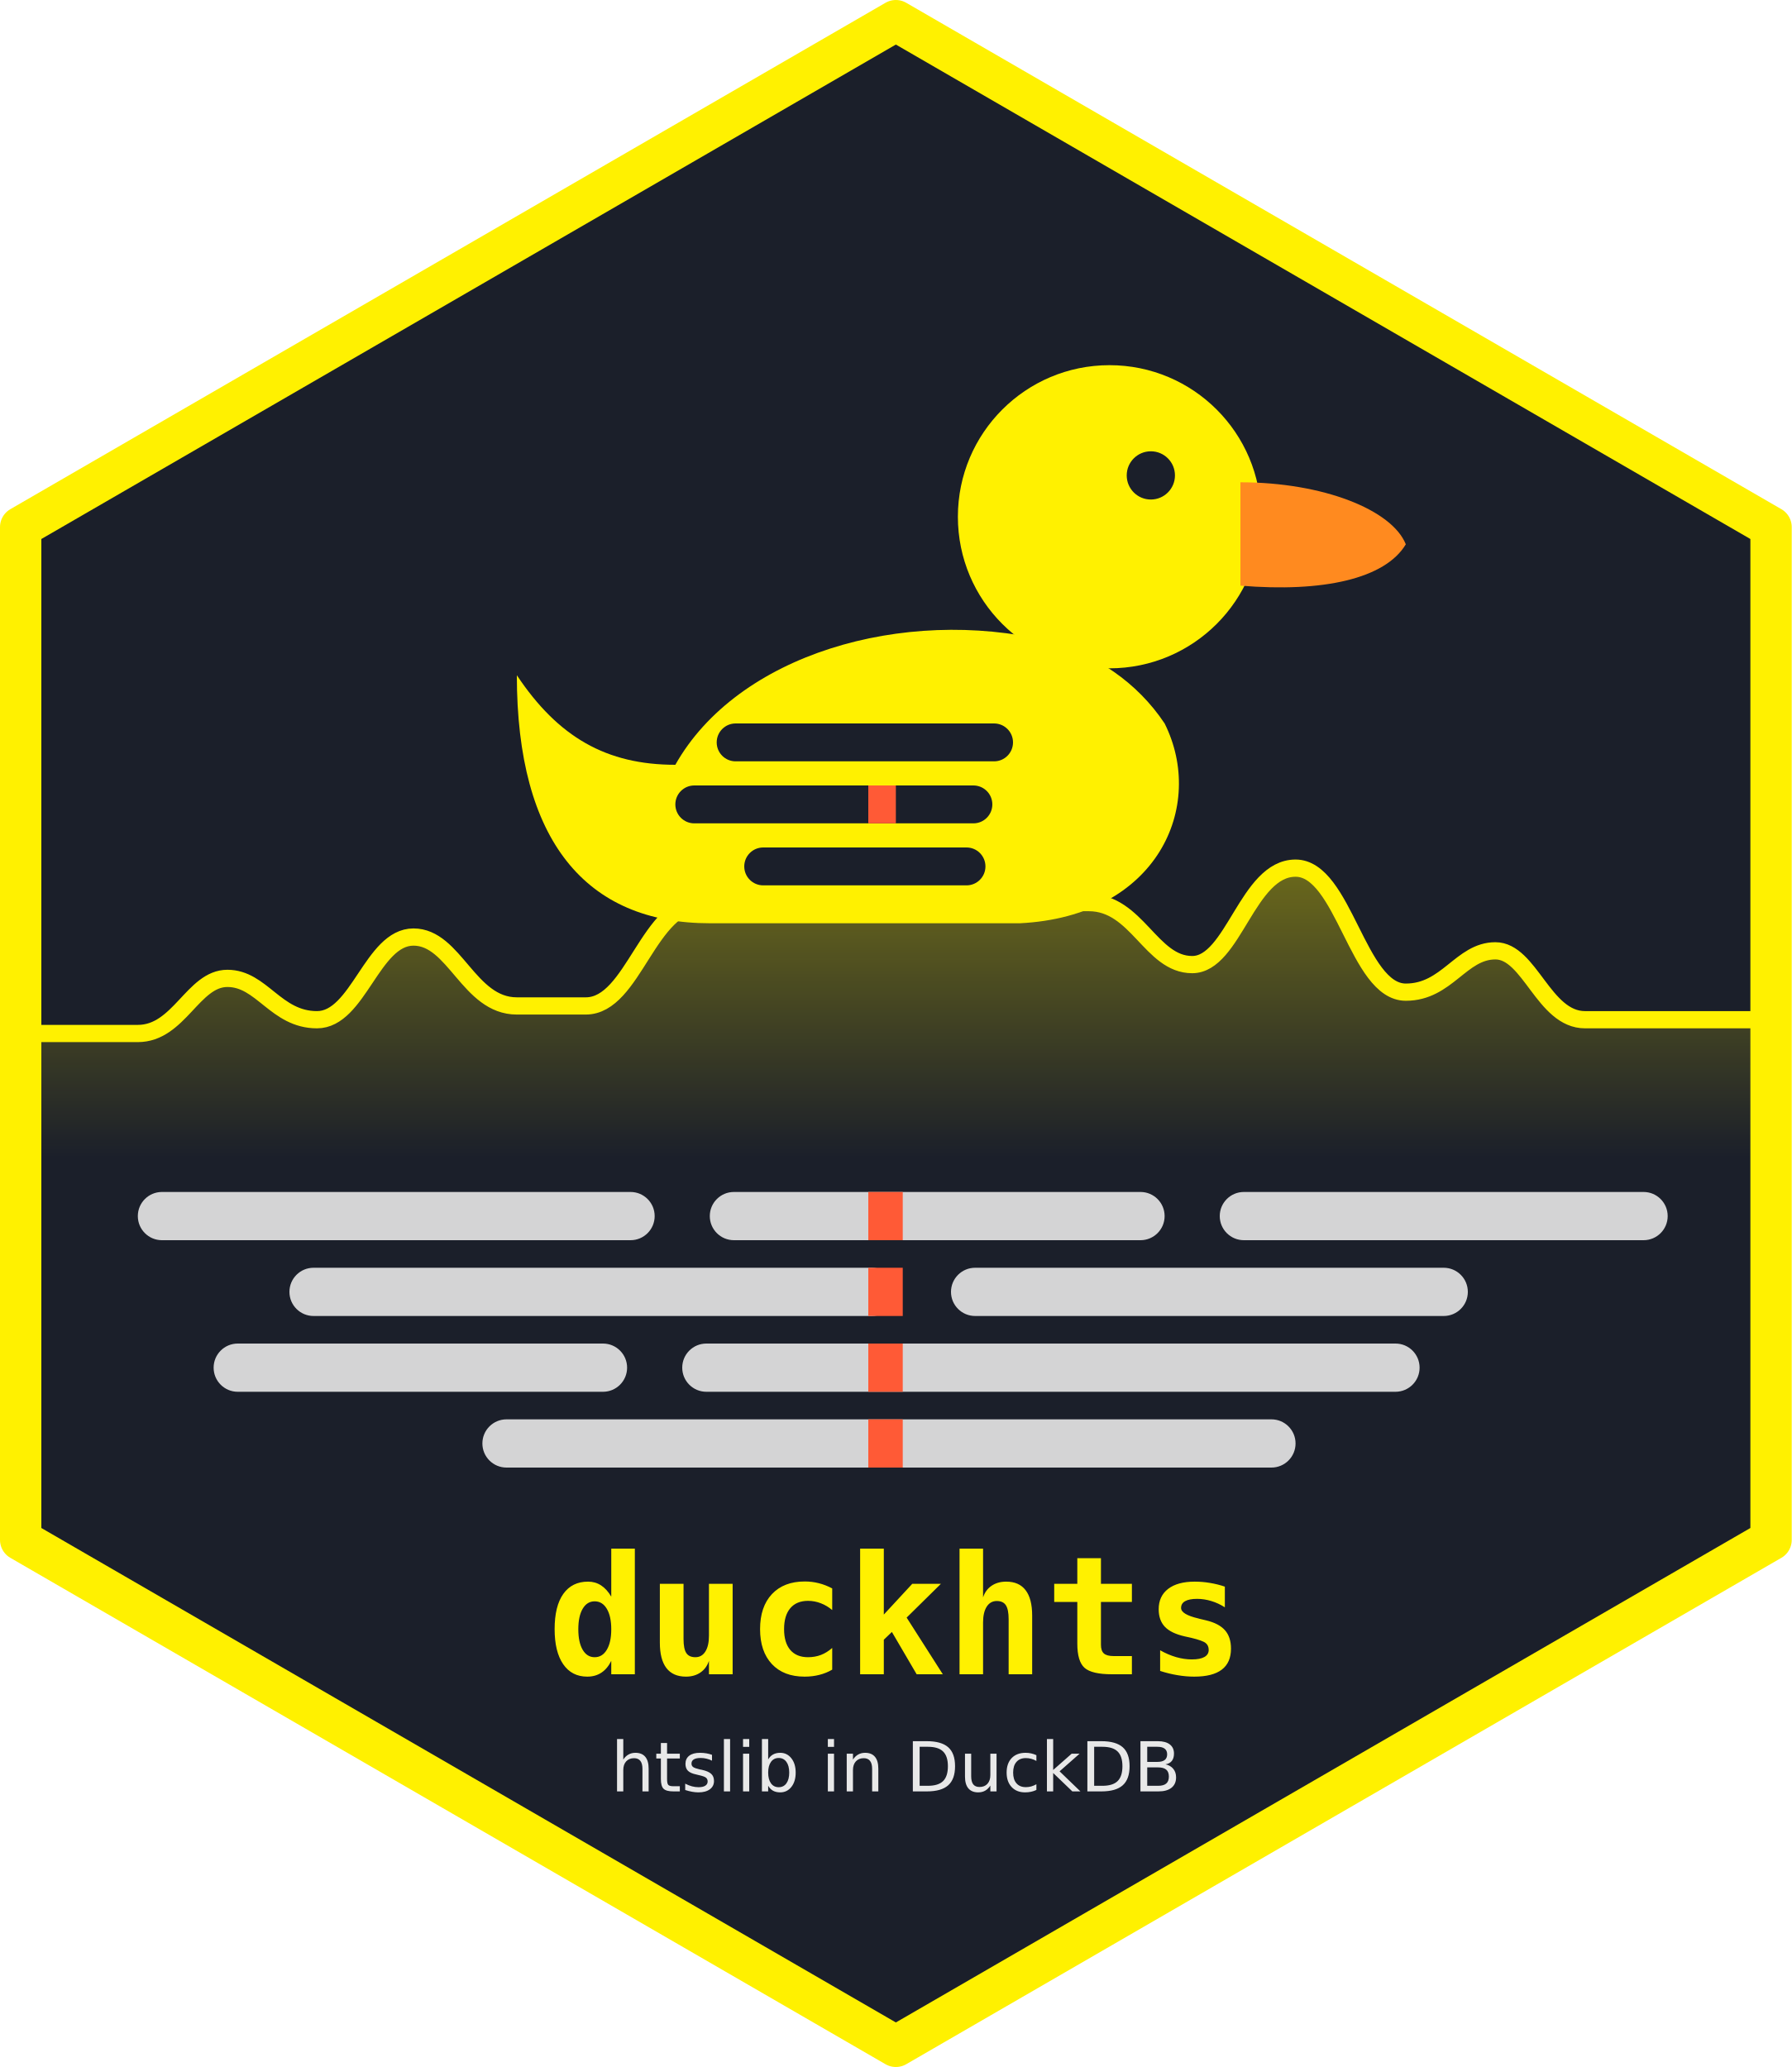
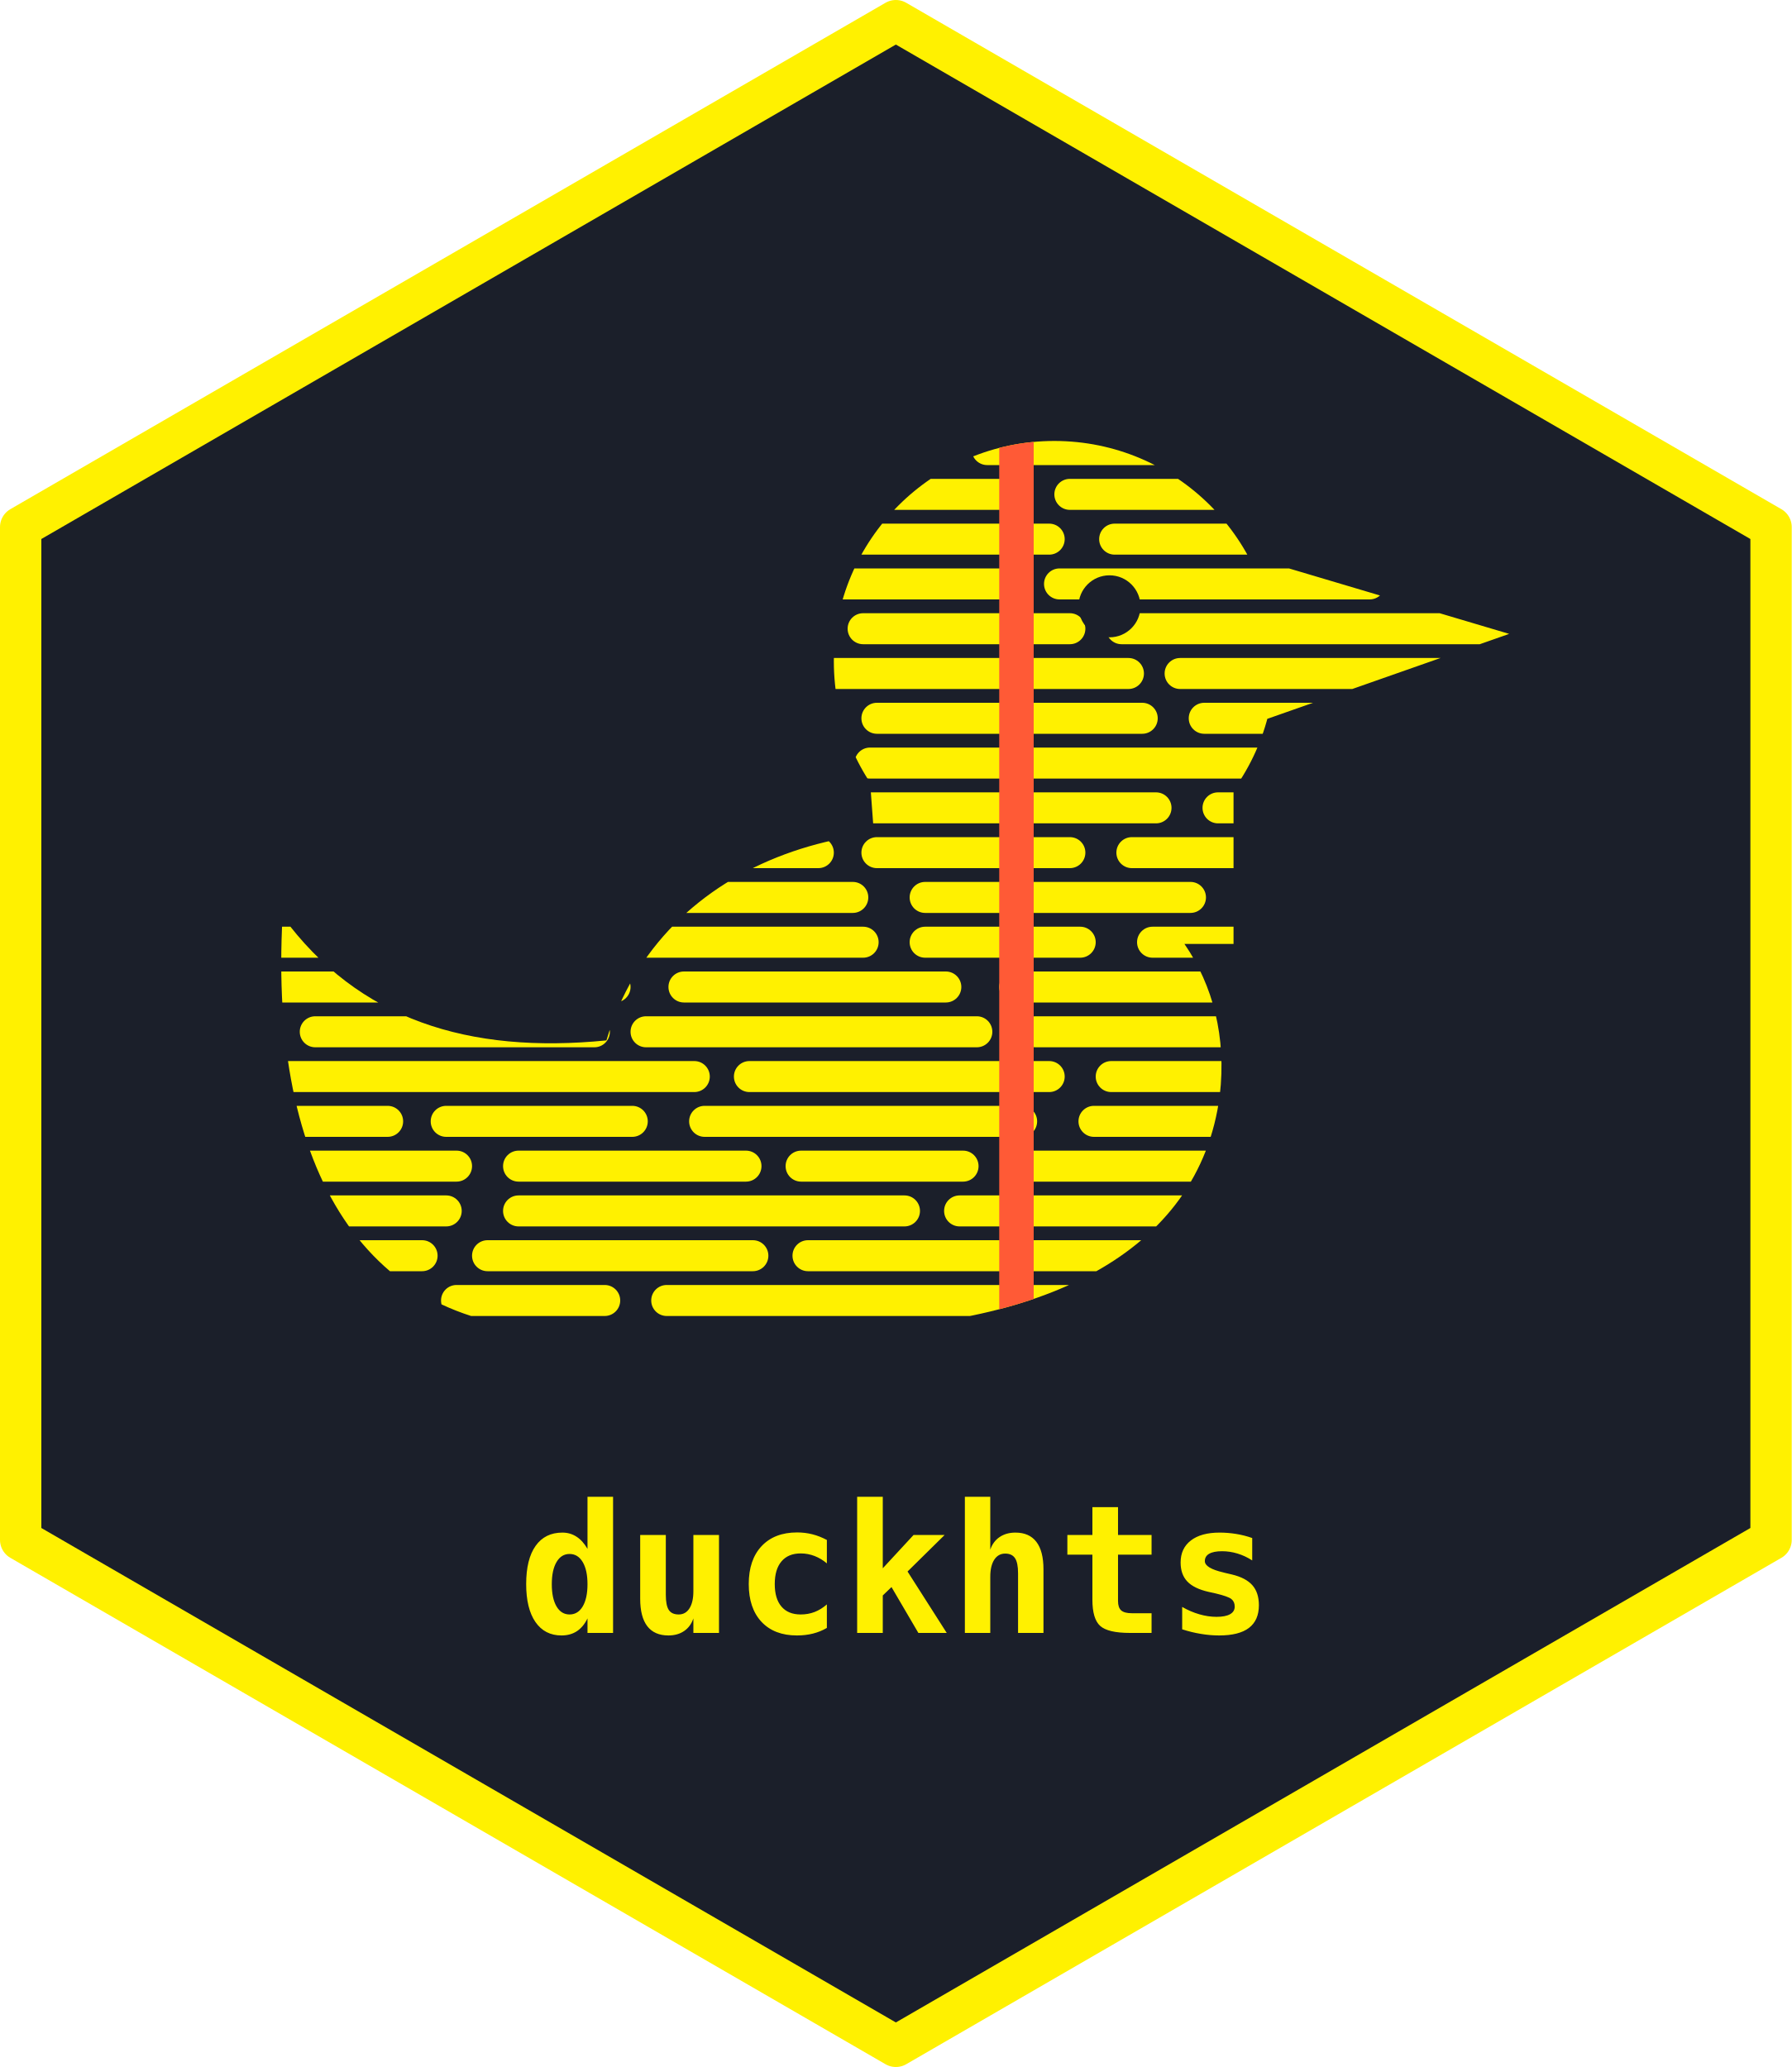
<svg xmlns="http://www.w3.org/2000/svg" viewBox="0 0 520 600" width="520" height="600" role="img" aria-labelledby="title">
  <defs>
    <clipPath id="hex">
      <polygon points="260,6 514,153 514,447 260,594 6,447 6,153" />
    </clipPath>
-     <linearGradient id="water" x1="0" y1="0" x2="0" y2="1">
-       <stop offset="0" stop-color="#fff100" stop-opacity="0.35" />
-       <stop offset="1" stop-color="#fff100" stop-opacity="0" />
-     </linearGradient>
+     <clipPath id="duck">
+       <path d="M96,232 C118,262 150,272 190,268 C206,214 268,196 322,214 C352,224 372,250 368,284 C362,330 316,352 252,352 L178,352 C120,352 92,306 96,232 Z" />
+       <circle cx="320" cy="158" r="64" />
+       <path d="M266,186 L372,186 L372,240 L270,240 Z" />
+       <path d="M378,128 L452,150 L378,176 Z" />
+     </clipPath>
  </defs>
  <polygon points="260,6 514,153 514,447 260,594 6,447 6,153" fill="#1b1f2a" />
  <g clip-path="url(#hex)">
-     <path d="M0,300 L40,300 C52,300 56,284 66,284 C76,284 80,296 92,296              C104,296 108,272 120,272 C132,272 136,292 150,292              L170,292 C184,292 188,262 204,262 L316,262 C330,262 334,280 346,280              C358,280 362,252 376,252 C390,252 394,288 408,288              C420,288 424,276 434,276 C444,276 448,296 460,296 L520,296 L520,336 L0,336 Z" fill="url(#water)" />
-     <path d="M0,300 L40,300 C52,300 56,284 66,284 C76,284 80,296 92,296              C104,296 108,272 120,272 C132,272 136,292 150,292              L170,292 C184,292 188,262 204,262 L316,262 C330,262 334,280 346,280              C358,280 362,252 376,252 C390,252 394,288 408,288              C420,288 424,276 434,276 C444,276 448,296 460,296 L520,296" fill="none" stroke="#fff100" stroke-width="5" stroke-linejoin="round" />
-     <path d="M150,196 C162,214 176,222 196,222 C214,190 262,176 304,186              C318,190 330,198 338,210 C350,234 336,266 296,268              L206,268 C170,268 150,244 150,196 Z" fill="#fff100" />
-     <circle cx="322" cy="150" r="44" fill="#fff100" />
-     <path d="M360,140 C384,140 404,148 408,158 C402,168 384,172 360,170 Z" fill="#ff8a1f" />
-     <circle cx="334" cy="138" r="7" fill="#1b1f2a" />
-     <g fill="#1b1f2a">
-       <rect x="208" y="210" width="86" height="11" rx="5.5" />
-       <rect x="196" y="228" width="92" height="11" rx="5.5" />
-       <rect x="216" y="246" width="70" height="11" rx="5.5" />
-     </g>
-     <rect x="252" y="228" width="8" height="11" fill="#ff5a36" />
-     <g fill="#e8e8e8" opacity="0.9">
-       <rect x="40" y="346" width="150" height="14" rx="7" />
-       <rect x="206" y="346" width="132" height="14" rx="7" />
-       <rect x="354" y="346" width="130" height="14" rx="7" />
-       <rect x="84" y="368" width="176" height="14" rx="7" />
-       <rect x="276" y="368" width="150" height="14" rx="7" />
-       <rect x="62" y="390" width="120" height="14" rx="7" />
-       <rect x="198" y="390" width="214" height="14" rx="7" />
-       <rect x="140" y="412" width="236" height="14" rx="7" />
-     </g>
-     <g fill="#ff5a36">
-       <rect x="252" y="346" width="10" height="14" />
-       <rect x="252" y="368" width="10" height="14" />
-       <rect x="252" y="390" width="10" height="14" />
-       <rect x="252" y="412" width="10" height="14" />
+     <g transform="translate(-14,34)">
+       <g clip-path="url(#duck)" fill="#fff100">
+         <rect x="20" y="92" width="65" height="9" rx="4.5" />
+         <rect x="94" y="92" width="129" height="9" rx="4.5" />
+         <rect x="229" y="92" width="55" height="9" rx="4.5" />
+         <rect x="296" y="92" width="114" height="9" rx="4.5" />
+         <rect x="416" y="92" width="92" height="9" rx="4.5" />
+         <rect x="37" y="105" width="110" height="9" rx="4.5" />
+         <rect x="154" y="105" width="50" height="9" rx="4.5" />
+         <rect x="210" y="105" width="101" height="9" rx="4.5" />
+         <rect x="320" y="105" width="54" height="9" rx="4.5" />
+         <rect x="381" y="105" width="57" height="9" rx="4.5" />
+         <rect x="448" y="105" width="100" height="9" rx="4.5" />
+         <rect x="-12" y="118" width="118" height="9" rx="4.5" />
+         <rect x="112" y="118" width="74" height="9" rx="4.5" />
+         <rect x="197" y="118" width="126" height="9" rx="4.5" />
+         <rect x="333" y="118" width="53" height="9" rx="4.5" />
+         <rect x="396" y="118" width="120" height="9" rx="4.5" />
+         <rect x="37" y="131" width="74" height="9" rx="4.5" />
+         <rect x="117" y="131" width="117" height="9" rx="4.5" />
+         <rect x="246" y="131" width="63" height="9" rx="4.5" />
+         <rect x="317" y="131" width="99" height="9" rx="4.5" />
+         <rect x="423" y="131" width="115" height="9" rx="4.5" />
+         <rect x="4" y="144" width="85" height="9" rx="4.5" />
+         <rect x="99" y="144" width="150" height="9" rx="4.5" />
+         <rect x="260" y="144" width="69" height="9" rx="4.5" />
+         <rect x="335" y="144" width="120" height="9" rx="4.5" />
+         <rect x="465" y="144" width="127" height="9" rx="4.5" />
+         <rect x="17" y="157" width="58" height="9" rx="4.5" />
+         <rect x="85" y="157" width="137" height="9" rx="4.5" />
+         <rect x="228" y="157" width="118" height="9" rx="4.5" />
+         <rect x="352" y="157" width="125" height="9" rx="4.5" />
+         <rect x="9" y="170" width="133" height="9" rx="4.5" />
+         <rect x="152" y="170" width="100" height="9" rx="4.5" />
+         <rect x="264" y="170" width="86" height="9" rx="4.5" />
+         <rect x="359" y="170" width="120" height="9" rx="4.5" />
+         <rect x="17" y="183" width="84" height="9" rx="4.5" />
+         <rect x="108" y="183" width="147" height="9" rx="4.5" />
+         <rect x="262" y="183" width="135" height="9" rx="4.5" />
+         <rect x="409" y="183" width="77" height="9" rx="4.5" />
+         <rect x="4" y="196" width="84" height="9" rx="4.5" />
+         <rect x="98" y="196" width="109" height="9" rx="4.5" />
+         <rect x="215" y="196" width="139" height="9" rx="4.5" />
+         <rect x="363" y="196" width="82" height="9" rx="4.5" />
+         <rect x="455" y="196" width="55" height="9" rx="4.5" />
+         <rect x="8" y="209" width="99" height="9" rx="4.5" />
+         <rect x="114" y="209" width="142" height="9" rx="4.5" />
+         <rect x="264" y="209" width="65" height="9" rx="4.5" />
+         <rect x="338" y="209" width="99" height="9" rx="4.5" />
+         <rect x="443" y="209" width="131" height="9" rx="4.5" />
+         <rect x="-8" y="222" width="117" height="9" rx="4.5" />
+         <rect x="119" y="222" width="147" height="9" rx="4.5" />
+         <rect x="278" y="222" width="86" height="9" rx="4.5" />
+         <rect x="372" y="222" width="134" height="9" rx="4.5" />
+         <rect x="2" y="235" width="109" height="9" rx="4.5" />
+         <rect x="121" y="235" width="148" height="9" rx="4.5" />
+         <rect x="278" y="235" width="54" height="9" rx="4.5" />
+         <rect x="344" y="235" width="57" height="9" rx="4.5" />
+         <rect x="409" y="235" width="106" height="9" rx="4.5" />
+         <rect x="-2" y="248" width="54" height="9" rx="4.5" />
+         <rect x="58" y="248" width="139" height="9" rx="4.5" />
+         <rect x="208" y="248" width="85" height="9" rx="4.5" />
+         <rect x="304" y="248" width="119" height="9" rx="4.5" />
+         <rect x="434" y="248" width="103" height="9" rx="4.5" />
+         <rect x="-5" y="261" width="95" height="9" rx="4.5" />
+         <rect x="101" y="261" width="90" height="9" rx="4.5" />
+         <rect x="197" y="261" width="105" height="9" rx="4.5" />
+         <rect x="310" y="261" width="67" height="9" rx="4.5" />
+         <rect x="387" y="261" width="60" height="9" rx="4.5" />
+         <rect x="456" y="261" width="53" height="9" rx="4.5" />
+         <rect x="-9" y="274" width="82" height="9" rx="4.5" />
+         <rect x="80" y="274" width="140" height="9" rx="4.5" />
+         <rect x="227" y="274" width="96" height="9" rx="4.5" />
+         <rect x="332" y="274" width="109" height="9" rx="4.5" />
+         <rect x="447" y="274" width="67" height="9" rx="4.5" />
+         <rect x="15" y="287" width="116" height="9" rx="4.5" />
+         <rect x="139" y="287" width="63" height="9" rx="4.5" />
+         <rect x="214" y="287" width="101" height="9" rx="4.5" />
+         <rect x="327" y="287" width="116" height="9" rx="4.5" />
+         <rect x="451" y="287" width="136" height="9" rx="4.5" />
+         <rect x="18" y="300" width="133" height="9" rx="4.5" />
+         <rect x="160" y="300" width="75" height="9" rx="4.5" />
+         <rect x="242" y="300" width="56" height="9" rx="4.5" />
+         <rect x="305" y="300" width="65" height="9" rx="4.5" />
+         <rect x="377" y="300" width="130" height="9" rx="4.5" />
+         <rect x="40" y="313" width="108" height="9" rx="4.5" />
+         <rect x="160" y="313" width="121" height="9" rx="4.5" />
+         <rect x="288" y="313" width="79" height="9" rx="4.5" />
+         <rect x="375" y="313" width="46" height="9" rx="4.5" />
+         <rect x="428" y="313" width="99" height="9" rx="4.5" />
+         <rect x="17" y="326" width="124" height="9" rx="4.5" />
+         <rect x="151" y="326" width="86" height="9" rx="4.5" />
+         <rect x="244" y="326" width="134" height="9" rx="4.5" />
+         <rect x="390" y="326" width="111" height="9" rx="4.5" />
+         <rect x="-1" y="339" width="132" height="9" rx="4.5" />
+         <rect x="142" y="339" width="52" height="9" rx="4.5" />
+         <rect x="203" y="339" width="145" height="9" rx="4.5" />
+         <rect x="360" y="339" width="133" height="9" rx="4.5" />
+         <rect x="5" y="352" width="96" height="9" rx="4.5" />
+         <rect x="110" y="352" width="97" height="9" rx="4.5" />
+         <rect x="216" y="352" width="59" height="9" rx="4.5" />
+         <rect x="284" y="352" width="127" height="9" rx="4.5" />
+         <rect x="420" y="352" width="53" height="9" rx="4.5" />
+       </g>
+       <rect x="304" y="92" width="10" height="270" fill="#ff5a36" clip-path="url(#duck)" />
+       <circle cx="336" cy="142" r="9" fill="#1b1f2a" />
    </g>
  </g>
-   <text x="260" y="486" text-anchor="middle" fill="#fff100" font-family="'DejaVu Sans Mono', 'Menlo', 'Consolas', monospace" font-size="48" font-weight="700">duckhts</text>
-   <text x="260" y="520" text-anchor="middle" fill="#e8e8e8" font-family="'DejaVu Sans', 'Helvetica', 'Arial', sans-serif" font-size="20">htslib in DuckDB</text>
+   <text x="260" y="474" text-anchor="middle" fill="#fff100" font-family="'DejaVu Sans Mono', 'Menlo', 'Consolas', monospace" font-size="52" font-weight="700">duckhts</text>
  <polygon points="260,6 514,153 514,447 260,594 6,447 6,153" fill="none" stroke="#fff100" stroke-width="12" stroke-linejoin="round" />
</svg>
